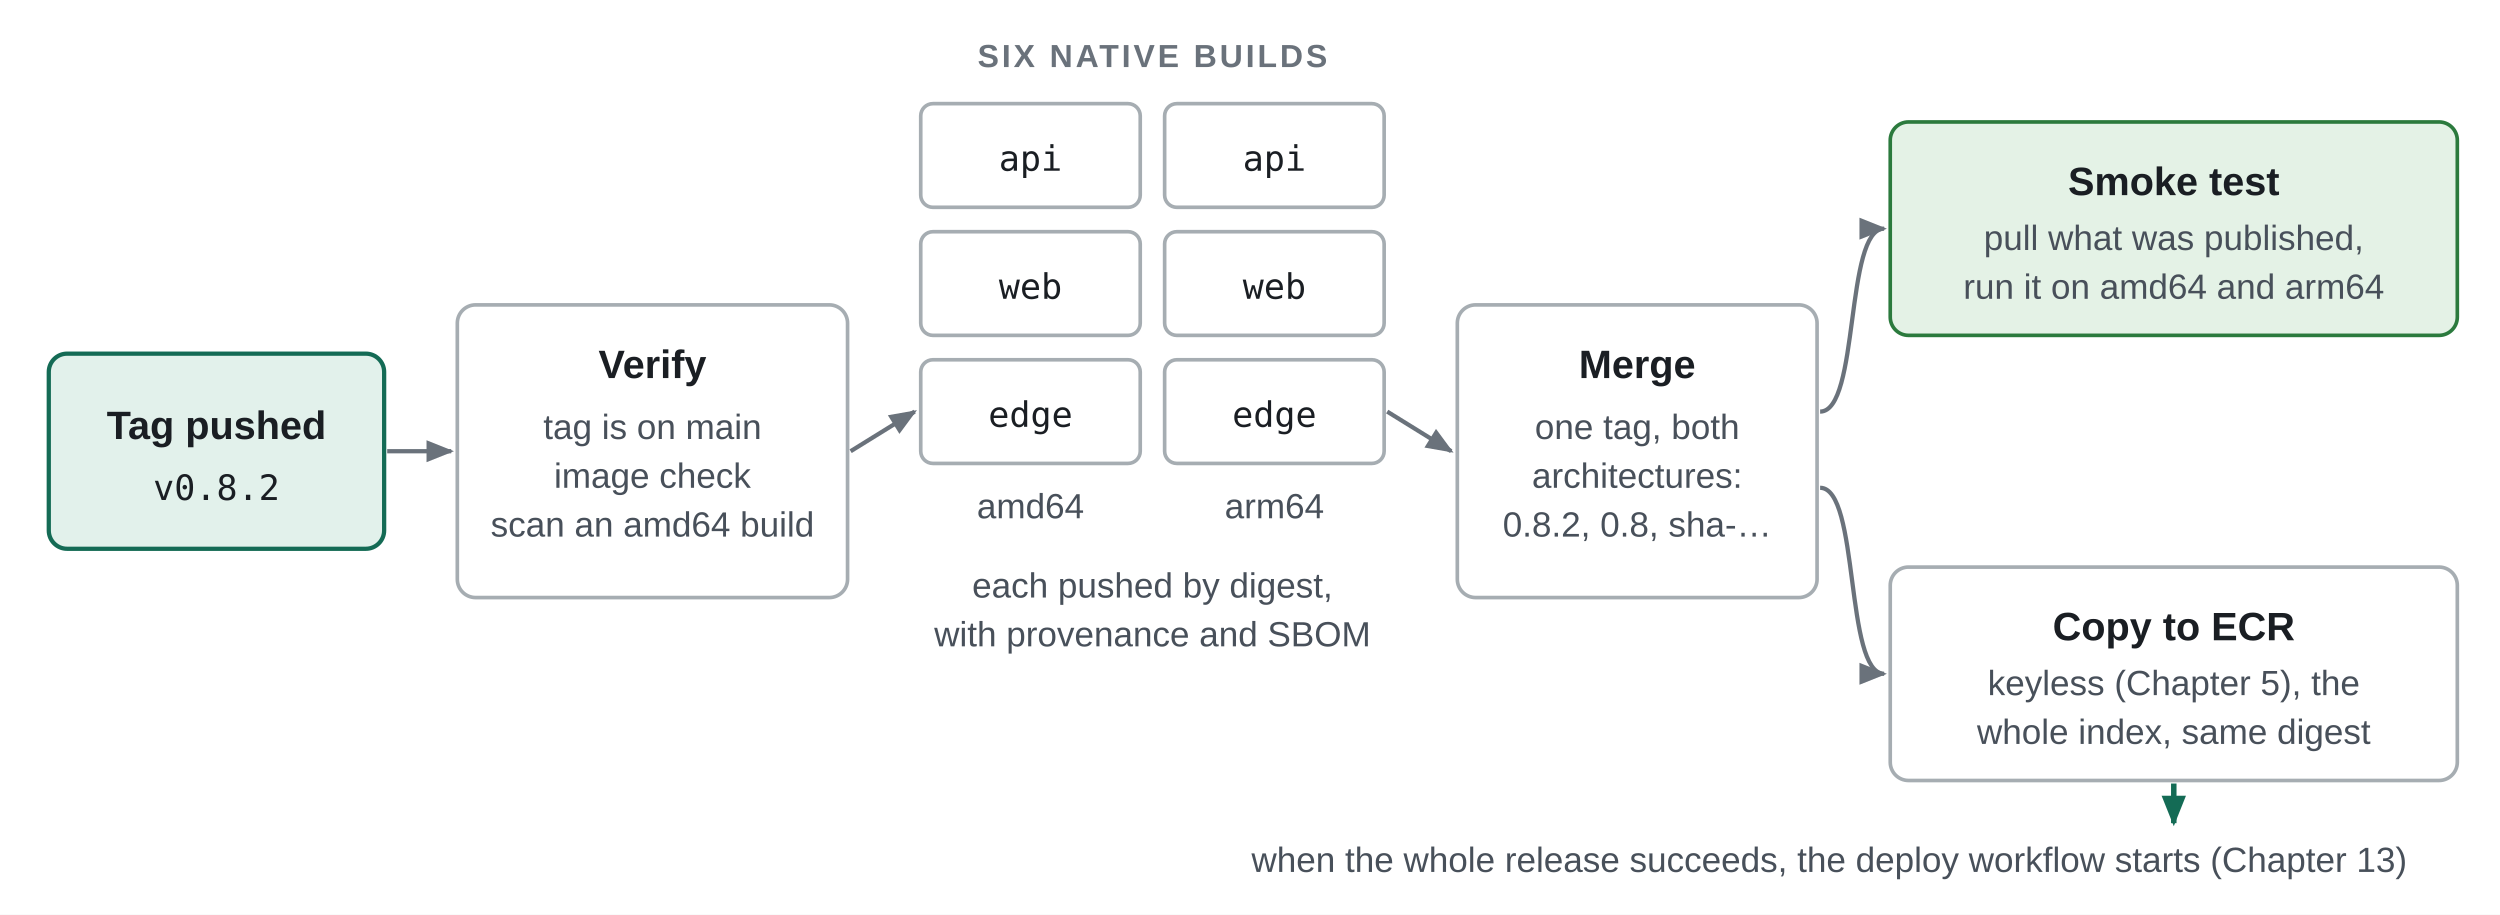
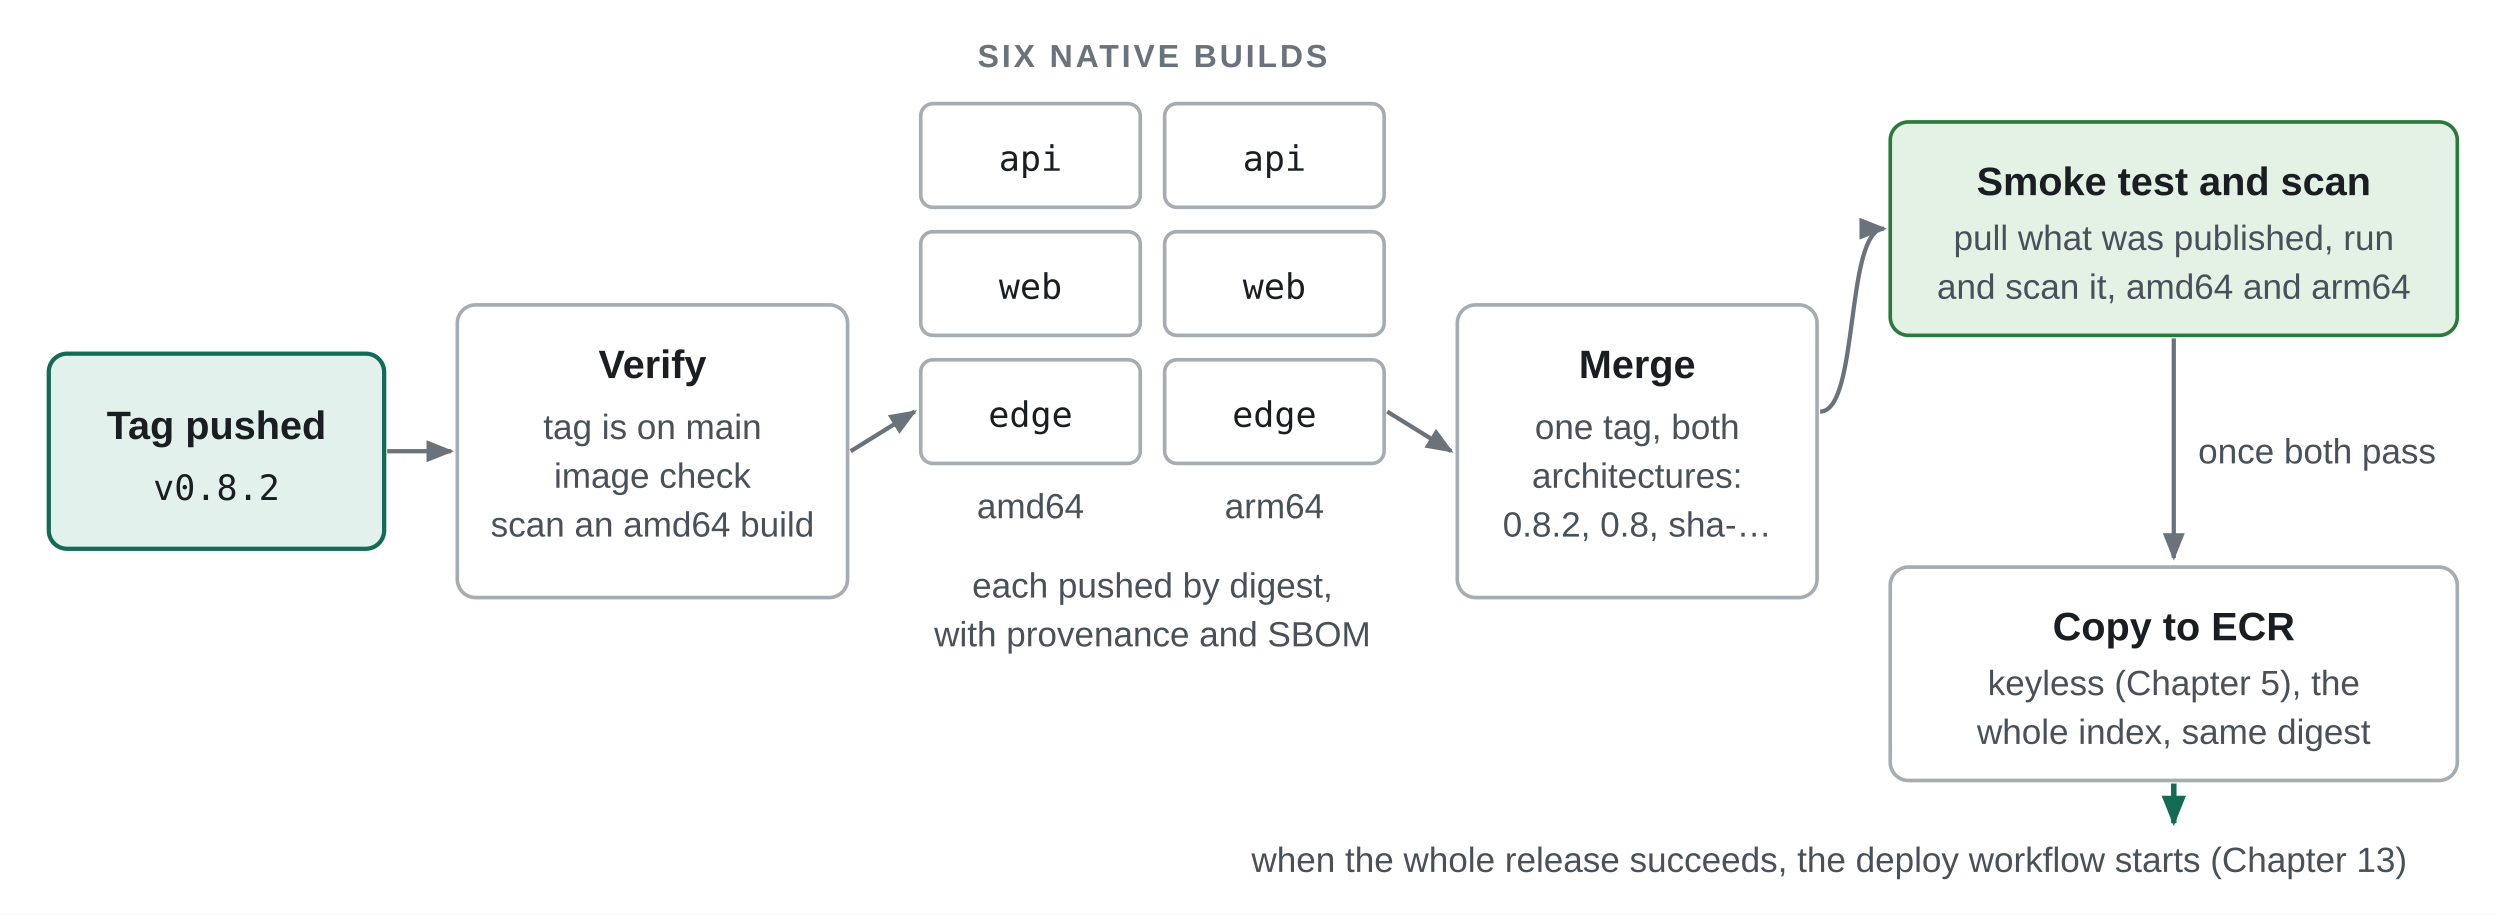
- <svg xmlns="http://www.w3.org/2000/svg" viewBox="0 0 820 300" role="img" aria-label="The release workflow: verify the tag is on main and scan an amd64 build of it; build three images on two architectures natively, each pushed by digest with provenance and an SBOM; merge the digests under one set of tags per image; smoke-test the published images on both architectures and, at the same time, copy them to ECR; the deploy starts only if the whole release succeeded.">
+ <svg xmlns="http://www.w3.org/2000/svg" viewBox="0 0 820 300" role="img" aria-label="The release workflow: verify the tag is on main and scan an amd64 build of it; build three images on two architectures natively, each pushed by digest with provenance and an SBOM; merge the digests under one set of tags per image; smoke-test and scan the published images on both architectures and, once both pass, copy them to ECR; the deploy starts only if the whole release succeeded.">
  <style>text { font-family: "Archivo", Arial, Helvetica, sans-serif; fill: #1a1e23; font-size: 13px; }
.ts { font-size: 11.5px; fill: #48505a; }
.tm { font-family: "JetBrains Mono", Menlo, Consolas, monospace; font-size: 11.5px; }
.tb { font-weight: 680; }
g.ts text { font-size: 11.5px; }
.tl { font-size: 10.5px; letter-spacing: 0.09em; fill: #6a727b; font-weight: 650; }
.ta { fill: #146b55; }
.tg { fill: #2b7a3d; }
.tr { fill: #b3261e; }
.tw { fill: #965a00; }
.tmu { fill: #6a727b; }
.n { fill: #ffffff; stroke: #a6adb2; stroke-width: 1.2; }
.n-soft { fill: #eef0ed; stroke: #d8dcd9; stroke-width: 1; }
.n-acc { fill: #e2f1eb; stroke: #146b55; stroke-width: 1.4; }
.n-good { fill: #e4f2e6; stroke: #2b7a3d; stroke-width: 1.2; }
.n-bad { fill: #fae3e0; stroke: #b3261e; stroke-width: 1.2; }
.n-warn { fill: #fbf0dc; stroke: #965a00; stroke-width: 1.2; }
.zone { fill: none; stroke: #a6adb2; stroke-width: 1; stroke-dasharray: 4 4; }
.band { fill: #eef0ed; stroke: none; }
.rule { stroke: #d8dcd9; stroke-width: 1; fill: none; }
.rule-strong { stroke: #a6adb2; stroke-width: 1; fill: none; }
.e { fill: none; stroke: #6a727b; stroke-width: 1.4; }
.e-acc { fill: none; stroke: #146b55; stroke-width: 1.8; }
.e-good { fill: none; stroke: #2b7a3d; stroke-width: 1.6; }
.e-bad { fill: none; stroke: #b3261e; stroke-width: 1.6; stroke-dasharray: 5 4; }
.dash { stroke-dasharray: 4 4; }
.m { fill: #6a727b; }
.m-acc { fill: #146b55; }
.m-good { fill: #2b7a3d; }
.m-bad { fill: #b3261e; }
.dot-good { fill: #2b7a3d; }
.dot-bad { fill: #b3261e; }
.dot-muted { fill: #a6adb2; }
.fill-acc { fill: #146b55; }
.fill-good { fill: #2b7a3d; }
.fill-bad { fill: #b3261e; }
.fill-surface { fill: #ffffff; }
.s1 { stroke: #2a78d6; fill: none; stroke-width: 2; }
.s2 { stroke: #eb6834; fill: none; stroke-width: 2; }
.s3 { stroke: #1baf7a; fill: none; stroke-width: 2; }
.f1 { fill: #2a78d6; }
.f2 { fill: #eb6834; }
.f3 { fill: #1baf7a; }
.ring { stroke: #ffffff; stroke-width: 2; }
.xhair { stroke: #48505a; stroke-width: 1; stroke-dasharray: 3 3; }</style>
  <defs>
    <marker id="a" viewBox="0 0 10 10" refX="9" refY="5" markerUnits="userSpaceOnUse" markerWidth="9" markerHeight="9" orient="auto-start-reverse">
      <path class="m" d="M0,1 L10,5 L0,9 z" />
    </marker>
    <marker id="a-acc" viewBox="0 0 10 10" refX="9" refY="5" markerUnits="userSpaceOnUse" markerWidth="10" markerHeight="10" orient="auto-start-reverse">
      <path class="m-acc" d="M0,1 L10,5 L0,9 z" />
    </marker>
    <marker id="a-good" viewBox="0 0 10 10" refX="9" refY="5" markerUnits="userSpaceOnUse" markerWidth="9" markerHeight="9" orient="auto-start-reverse">
      <path class="m-good" d="M0,1 L10,5 L0,9 z" />
    </marker>
    <marker id="a-bad" viewBox="0 0 10 10" refX="9" refY="5" markerUnits="userSpaceOnUse" markerWidth="9" markerHeight="9" orient="auto-start-reverse">
      <path class="m-bad" d="M0,1 L10,5 L0,9 z" />
    </marker>
  </defs>
  <rect width="820" height="300" fill="#ffffff" />
  <rect class="n-acc" x="16" y="116" width="110" height="64" rx="6" />
  <text class="tb" x="71" y="144" text-anchor="middle">Tag pushed</text>
  <text class="tm" x="71" y="164" text-anchor="middle">v0.8.2</text>
  <rect class="n" x="150" y="100" width="128" height="96" rx="6" />
  <text class="tb" x="214" y="124" text-anchor="middle">Verify</text>
  <text class="ts" x="214" y="144" text-anchor="middle">tag is on main</text>
  <text class="ts" x="214" y="160" text-anchor="middle">image check</text>
  <text class="ts" x="214" y="176" text-anchor="middle">scan an amd64 build</text>
  <text class="tl" x="378" y="22" text-anchor="middle">SIX NATIVE BUILDS</text>
  <rect class="n" x="302" y="34" width="72" height="34" rx="4" />
  <text class="tm" x="338" y="56" text-anchor="middle">api</text>
  <rect class="n" x="382" y="34" width="72" height="34" rx="4" />
  <text class="tm" x="418" y="56" text-anchor="middle">api</text>
  <rect class="n" x="302" y="76" width="72" height="34" rx="4" />
  <text class="tm" x="338" y="98" text-anchor="middle">web</text>
  <rect class="n" x="382" y="76" width="72" height="34" rx="4" />
  <text class="tm" x="418" y="98" text-anchor="middle">web</text>
  <rect class="n" x="302" y="118" width="72" height="34" rx="4" />
  <text class="tm" x="338" y="140" text-anchor="middle">edge</text>
  <rect class="n" x="382" y="118" width="72" height="34" rx="4" />
  <text class="tm" x="418" y="140" text-anchor="middle">edge</text>
  <text class="ts" x="338" y="170" text-anchor="middle">amd64</text>
  <text class="ts" x="418" y="170" text-anchor="middle">arm64</text>
  <text class="ts" x="378" y="196" text-anchor="middle">each pushed by digest,</text>
  <text class="ts" x="378" y="212" text-anchor="middle">with provenance and SBOM</text>
  <rect class="n" x="478" y="100" width="118" height="96" rx="6" />
  <text class="tb" x="537" y="124" text-anchor="middle">Merge</text>
  <text class="ts" x="537" y="144" text-anchor="middle">one tag, both</text>
  <text class="ts" x="537" y="160" text-anchor="middle">architectures:</text>
  <text class="ts" x="537" y="176" text-anchor="middle">0.8.2, 0.8, sha-…</text>
  <rect class="n-good" x="620" y="40" width="186" height="70" rx="6" />
-   <text class="tb" x="713" y="64" text-anchor="middle">Smoke test</text>
-   <text class="ts" x="713" y="82" text-anchor="middle">pull what was published,</text>
-   <text class="ts" x="713" y="98" text-anchor="middle">run it on amd64 and arm64</text>
+   <text class="tb" x="713" y="64" text-anchor="middle">Smoke test and scan</text>
+   <text class="ts" x="713" y="82" text-anchor="middle">pull what was published, run</text>
+   <text class="ts" x="713" y="98" text-anchor="middle">and scan it, amd64 and arm64</text>
  <rect class="n" x="620" y="186" width="186" height="70" rx="6" />
  <text class="tb" x="713" y="210" text-anchor="middle">Copy to ECR</text>
  <text class="ts" x="713" y="228" text-anchor="middle">keyless (Chapter 5), the</text>
  <text class="ts" x="713" y="244" text-anchor="middle">whole index, same digest</text>
  <line class="e" x1="127" y1="148" x2="148" y2="148" marker-end="url(#a)" />
  <line class="e" x1="279" y1="148" x2="300" y2="135" marker-end="url(#a)" />
  <line class="e" x1="455" y1="135" x2="476" y2="148" marker-end="url(#a)" />
  <path class="e" d="M597,135 C610,135 605,75 618,75" marker-end="url(#a)" />
-   <path class="e" d="M597,160 C610,160 605,221 618,221" marker-end="url(#a)" />
+   <line class="e" x1="713" y1="111" x2="713" y2="183" marker-end="url(#a)" />
+   <text class="ts" x="721" y="152">once both pass</text>
  <text class="ts" x="600" y="286" text-anchor="middle">when the whole release succeeds, the deploy workflow starts (Chapter 13)</text>
  <line class="e-acc" x1="713" y1="257" x2="713" y2="270" marker-end="url(#a-acc)" />
</svg>
